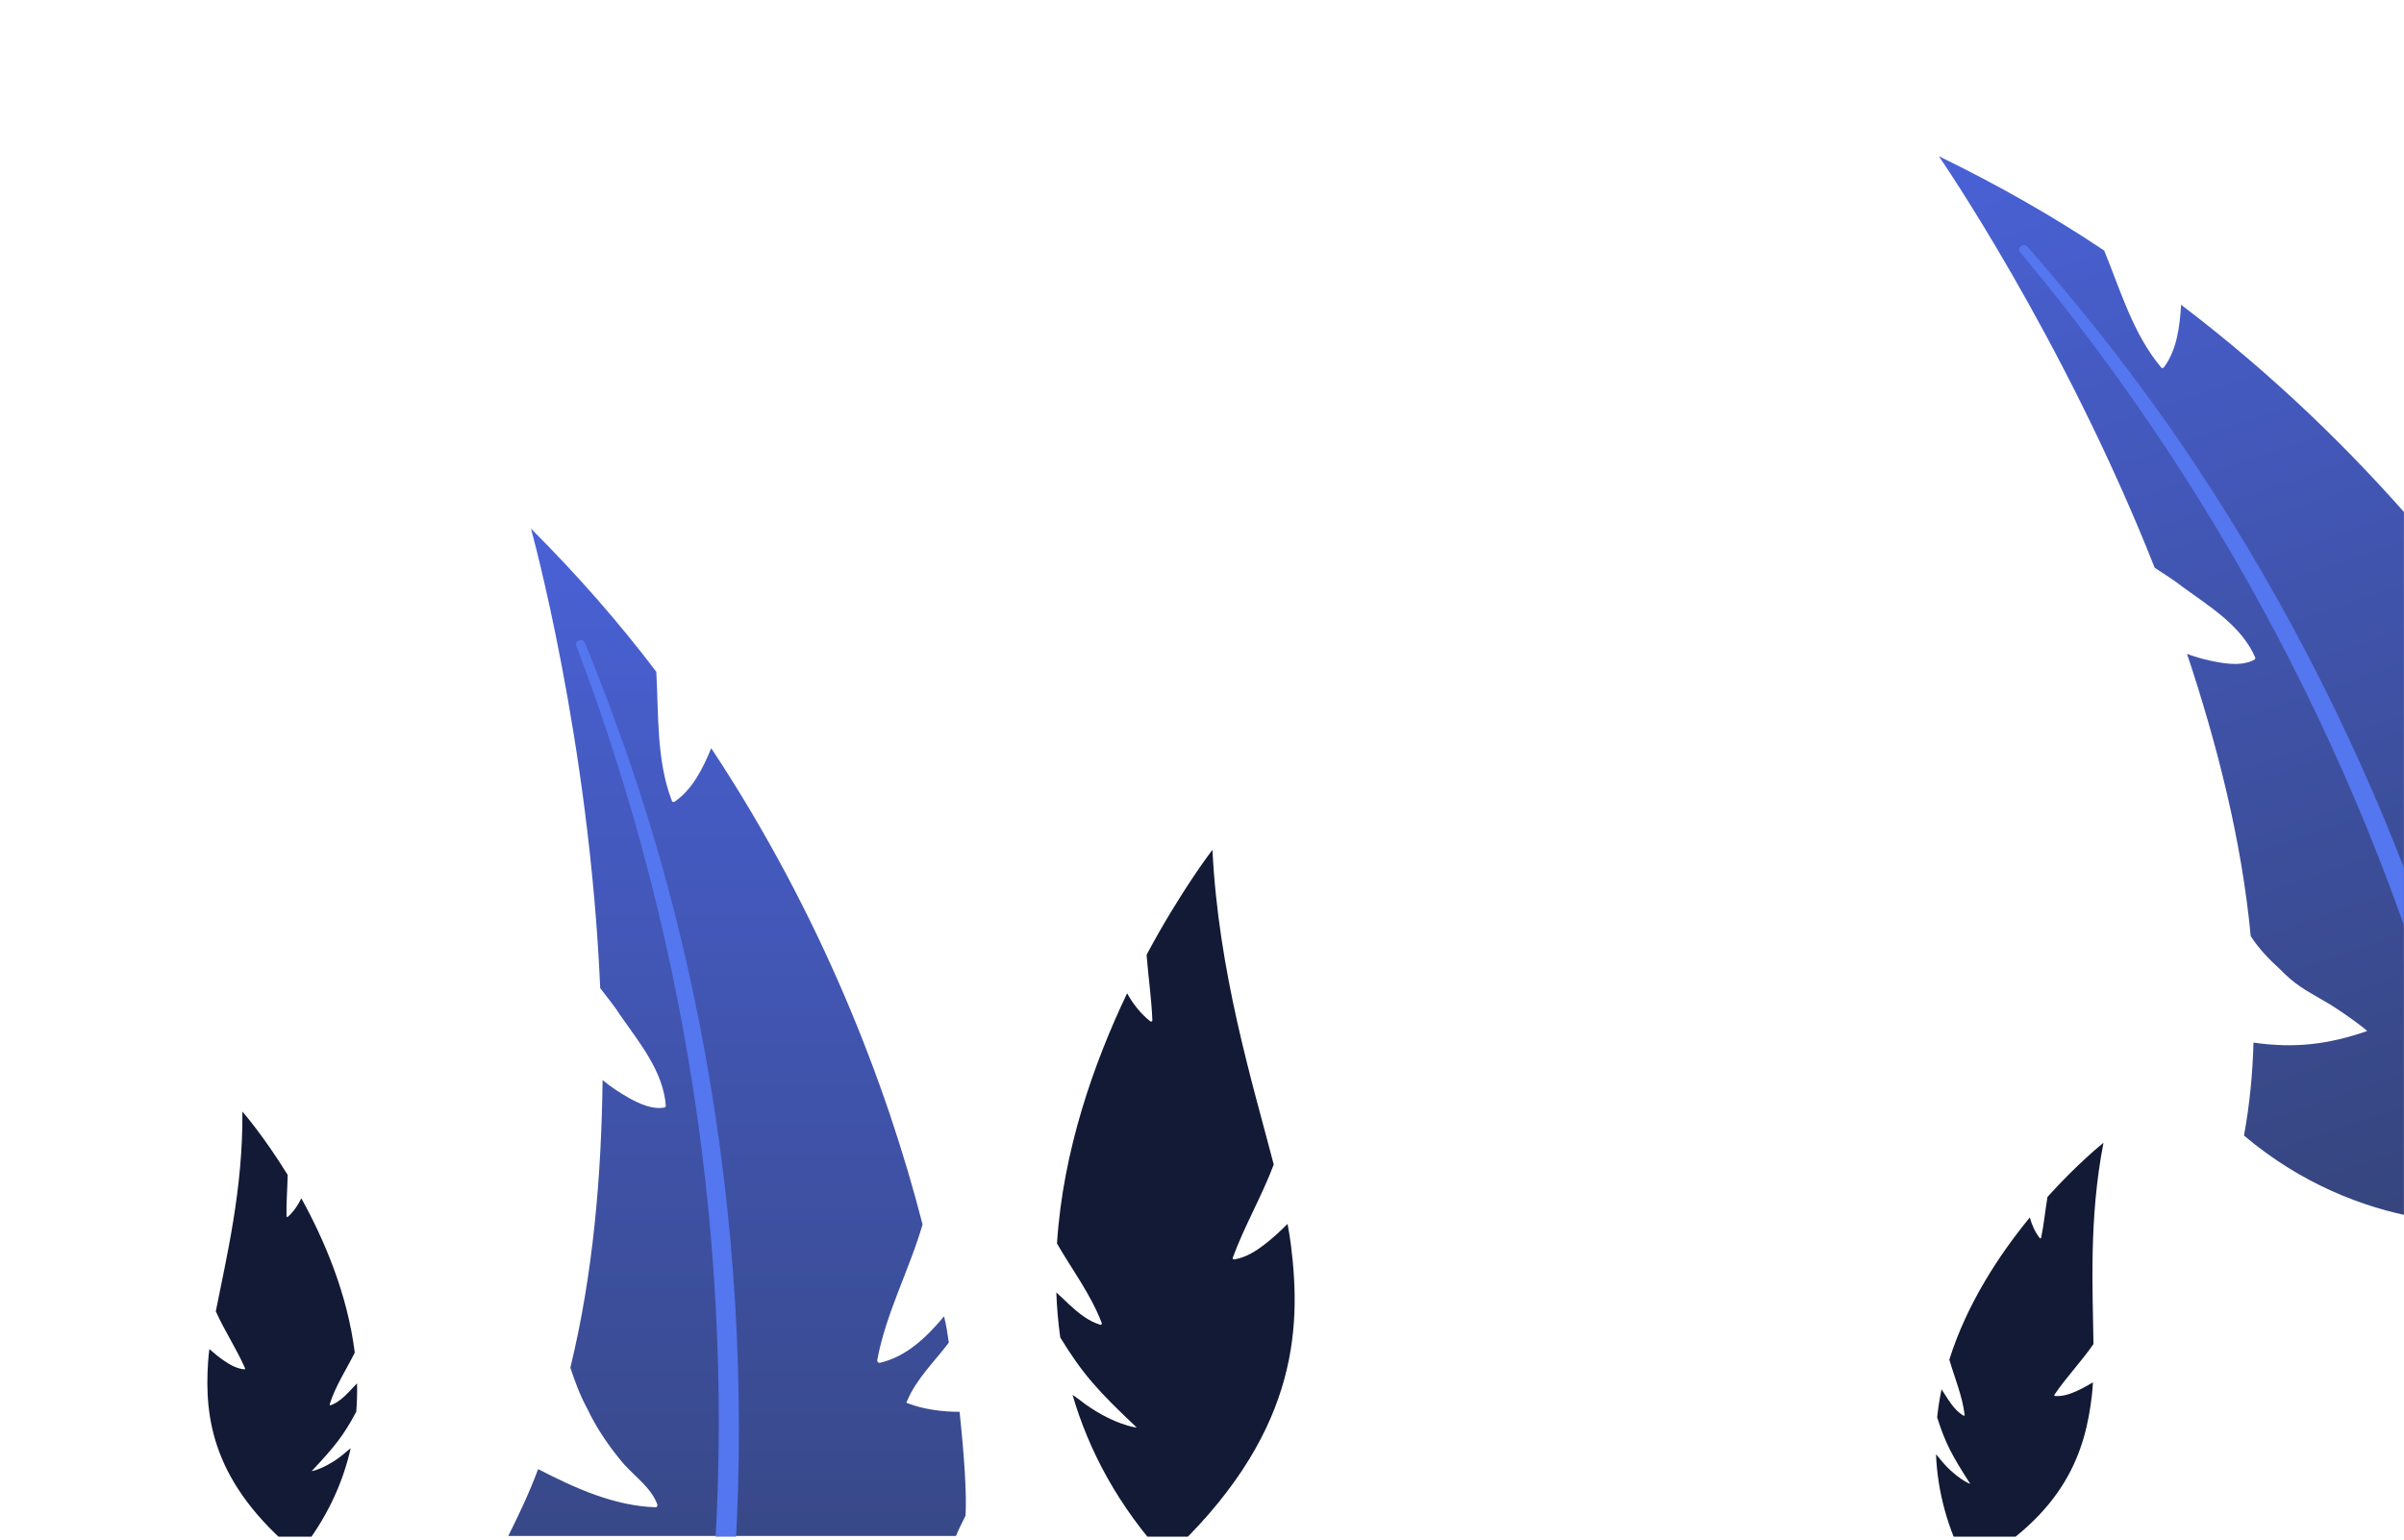
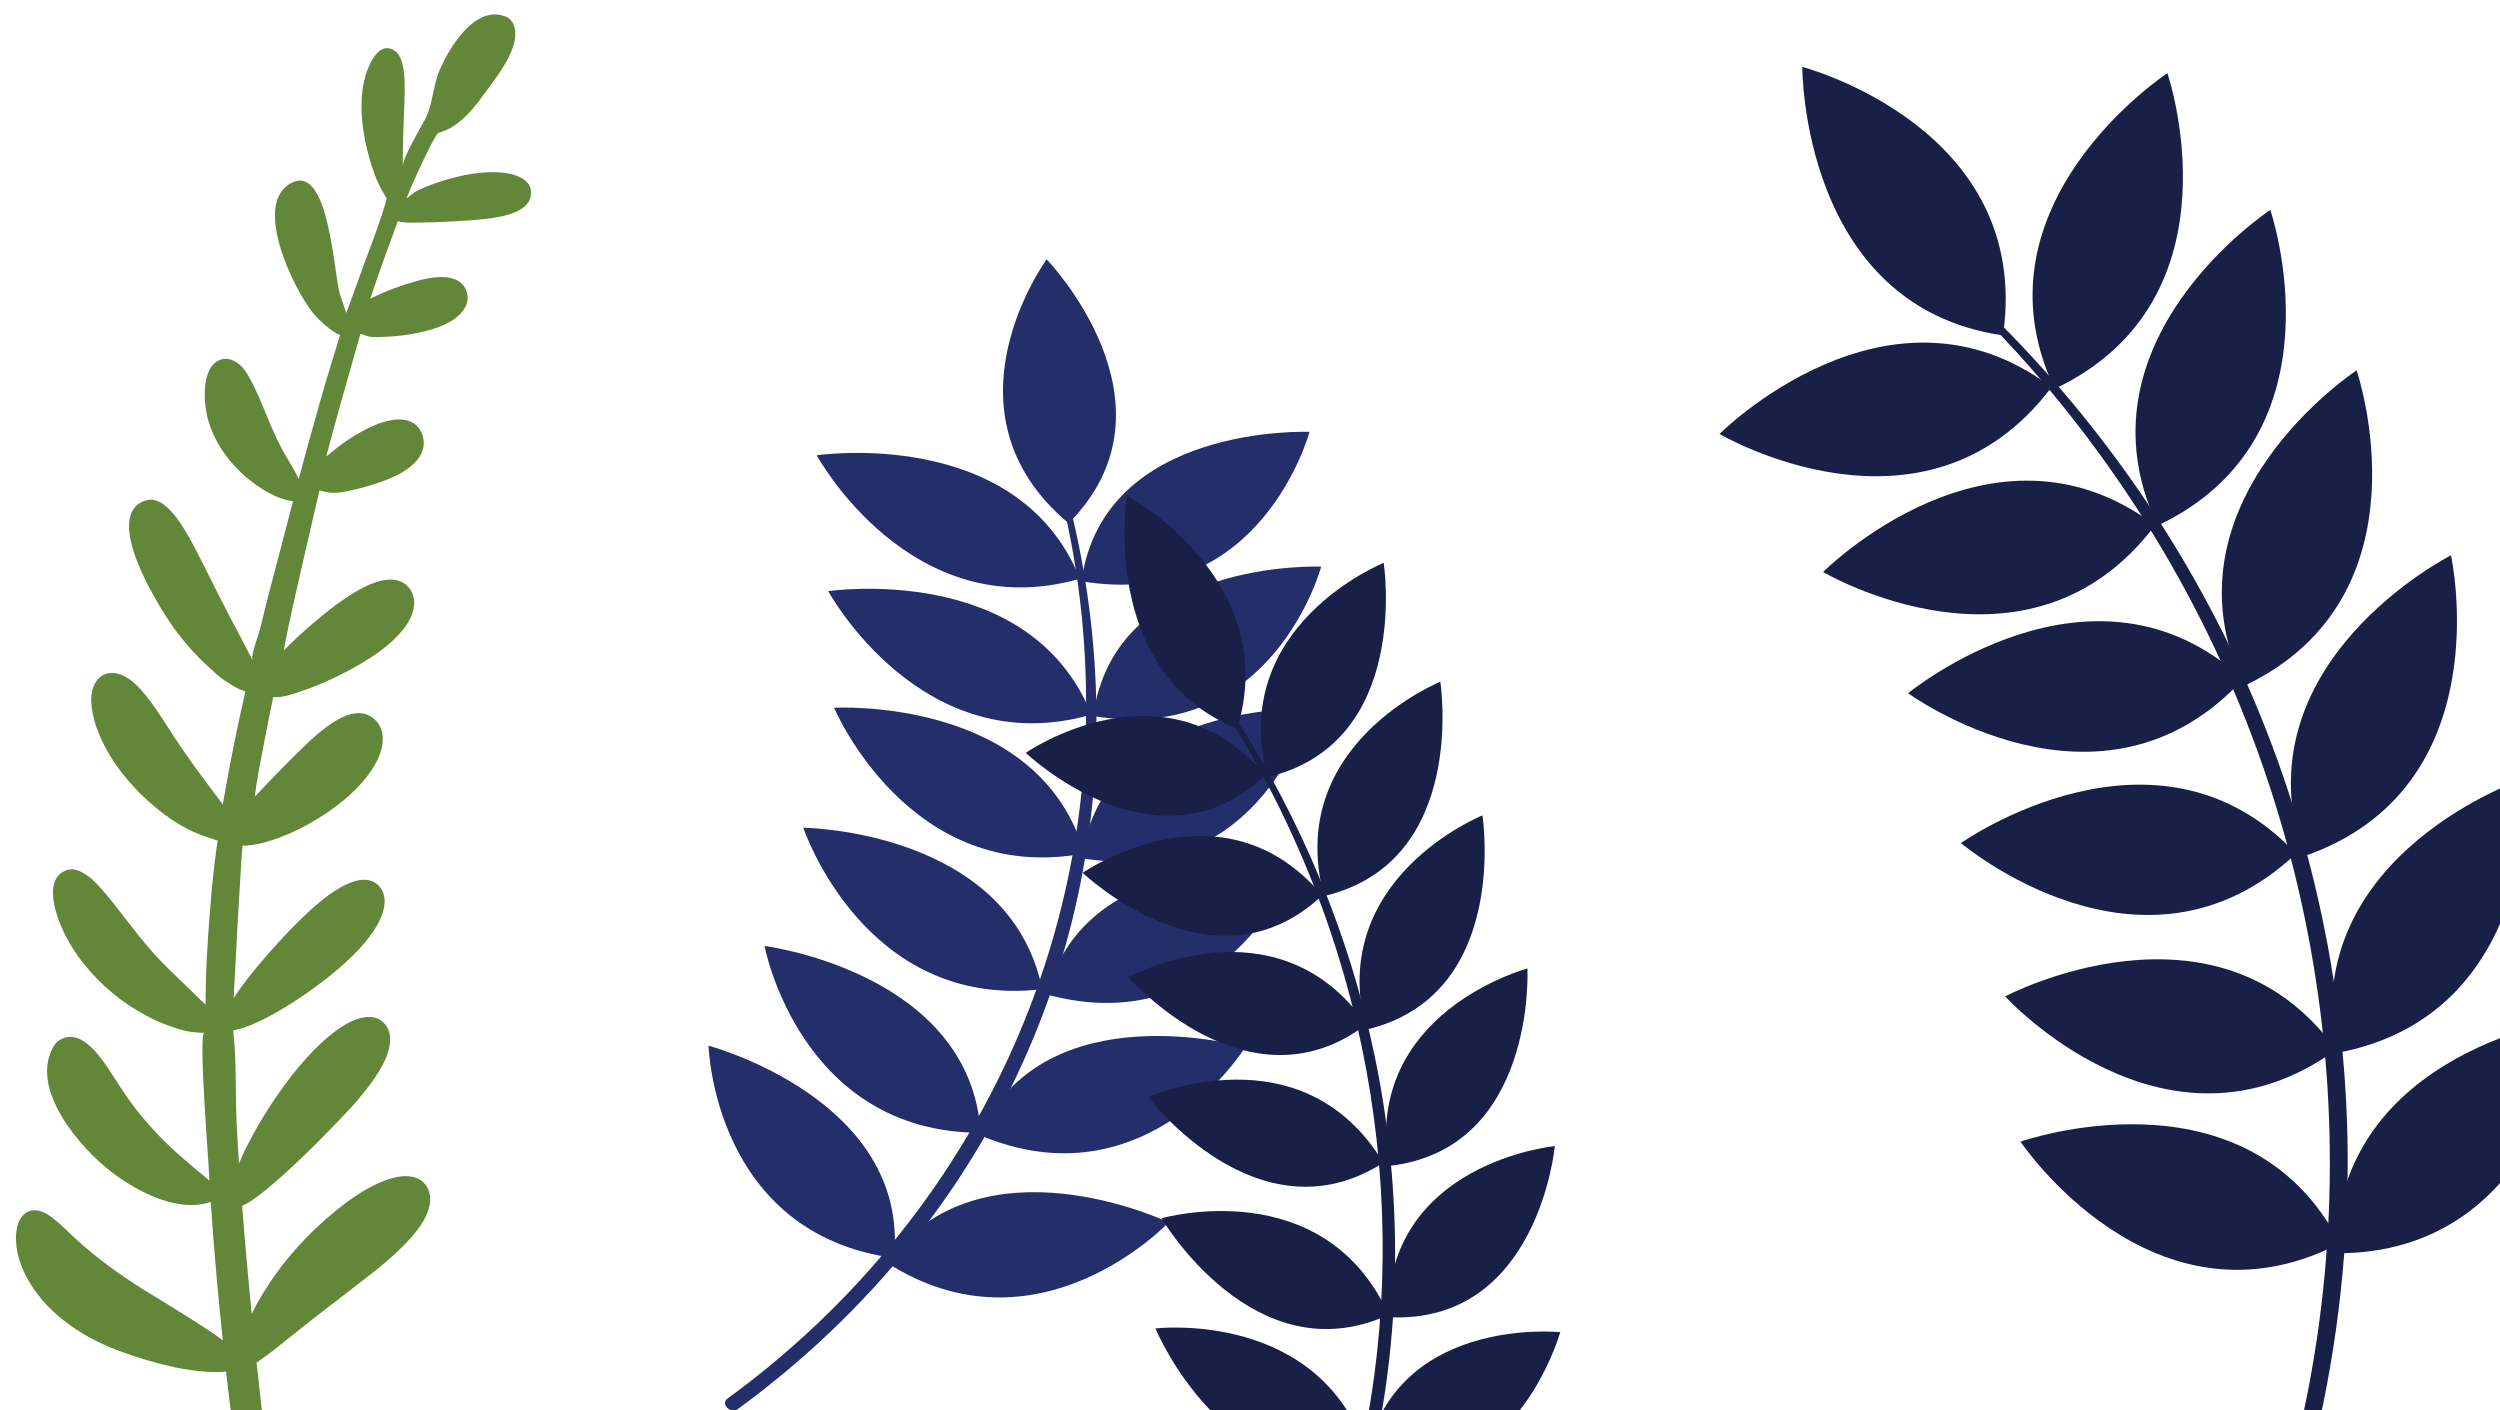
- <svg xmlns="http://www.w3.org/2000/svg" width="100%" height="100%" viewBox="0 0 743 476" version="1.1" xml:space="preserve" style="fill-rule:evenodd;clip-rule:evenodd;stroke-linejoin:round;stroke-miterlimit:2;">
-   <g id="Artboard1" transform="matrix(0.986545,0,0,1,-3.01414,4.63939)">
-     <rect x="3.055" y="-4.639" width="753.113" height="475.081" style="fill:none;" />
-     <clipPath id="_clip1">
-       <rect x="3.055" y="-4.639" width="753.113" height="475.081" />
-     </clipPath>
-     <g clip-path="url(#_clip1)">
-       <g transform="matrix(1.01364,0,0,1,0.0108885,-29.6395)">
-         <clipPath id="_clip2">
-           <rect x="0.003" y="30" width="749.237" height="470.254" />
-         </clipPath>
-         <g clip-path="url(#_clip2)">
-           <g transform="matrix(1,0,0,1,363.319,287.738)">
-             <path d="M0,218.983C-14.68,202.942 -23.782,185.827 -28.826,168.503C-28.111,169.019 -27.367,169.495 -26.676,170.036C-17.148,177.535 -8.757,178.816 -9.023,178.567C-21.022,167.228 -25.635,162.161 -32.624,150.761C-33.275,146.108 -33.668,141.462 -33.841,136.839C-32.461,138.053 -31.163,139.372 -29.854,140.58C-27.023,143.186 -24.002,145.699 -20.251,146.825C-19.975,146.909 -19.687,146.601 -19.79,146.331C-23.128,137.516 -28.925,129.859 -33.634,121.717C-31.794,92.883 -22.138,65.686 -11.962,44.344C-10.125,47.681 -7.704,50.731 -4.815,53.005C-4.565,53.209 -4.147,53.069 -4.159,52.709C-4.406,46.139 -5.379,39.618 -5.892,33.065C-5.906,32.854 -5.922,32.65 -5.937,32.44C4.579,12.794 14.112,0.394 14.404,0.008L14.412,0C16.285,37.864 26.638,71.524 33.355,97.287C29.68,107.108 24.281,116.273 20.671,126.162C20.584,126.383 20.829,126.681 21.062,126.641C24.811,126.076 28.097,123.913 31.018,121.613C33.352,119.779 35.522,117.748 37.628,115.648C38.051,117.928 38.414,120.108 38.673,122.182C42.004,148.774 40.533,181.575 0,218.983" style="fill:rgb(19,26,53);fill-rule:nonzero;" />
-           </g>
-           <g transform="matrix(1,0,0,1,95.2216,368.65)">
-             <path d="M0,136.841C8.604,126.223 13.669,115.142 16.18,104.083C15.751,104.433 15.302,104.76 14.888,105.125C9.194,110.19 3.978,111.311 4.136,111.144C11.235,103.577 13.938,100.224 17.893,92.808C18.126,89.864 18.197,86.935 18.131,84.028C17.311,84.842 16.546,85.718 15.77,86.526C14.093,88.267 12.292,89.958 9.981,90.806C9.812,90.869 9.619,90.687 9.674,90.514C11.436,84.858 14.783,79.835 17.43,74.549C15.187,56.528 8.103,39.83 0.913,26.825C-0.113,28.987 -1.518,30.993 -3.243,32.529C-3.393,32.666 -3.66,32.594 -3.666,32.368C-3.76,28.237 -3.395,24.108 -3.32,19.978C-3.319,19.845 -3.317,19.717 -3.316,19.584C-10.655,7.655 -17.104,0.236 -17.302,0.005L-17.307,0C-17.053,23.825 -22.277,45.334 -25.52,61.751C-22.843,67.773 -19.11,73.32 -16.472,79.387C-16.409,79.523 -16.552,79.719 -16.699,79.703C-19.072,79.489 -21.215,78.256 -23.135,76.924C-24.668,75.862 -26.106,74.669 -27.507,73.431C-27.686,74.877 -27.832,76.259 -27.916,77.57C-29.002,94.379 -26.842,114.902 0,136.841" style="fill:rgb(19,26,53);fill-rule:nonzero;" />
-           </g>
-           <g transform="matrix(1,0,0,1,611.344,378.306)">
-             <path d="M0,131.449C-6.541,119.45 -9.517,107.635 -9.985,96.304C-9.627,96.726 -9.244,97.13 -8.903,97.563C-4.22,103.575 0.707,105.621 0.582,105.428C-5.031,96.702 -7.082,92.915 -9.63,84.906C-9.326,81.969 -8.866,79.074 -8.274,76.227C-7.615,77.177 -7.022,78.177 -6.405,79.111C-5.071,81.128 -3.605,83.116 -1.486,84.368C-1.33,84.462 -1.109,84.317 -1.131,84.136C-1.84,78.255 -4.224,72.709 -5.87,67.032C-0.404,49.715 9.585,34.574 19.01,23.085C19.628,25.397 20.646,27.623 22.065,29.446C22.187,29.608 22.464,29.586 22.511,29.364C23.35,25.318 23.738,21.192 24.413,17.116C24.436,16.985 24.457,16.859 24.479,16.728C33.856,6.325 41.541,0.195 41.777,0.003L41.783,0C37.222,23.386 38.469,45.484 38.686,62.217C34.964,67.655 30.289,72.434 26.596,77.925C26.51,78.047 26.614,78.265 26.763,78.276C29.135,78.496 31.466,77.671 33.595,76.708C35.296,75.94 36.926,75.028 38.527,74.063C38.441,75.518 38.335,76.904 38.18,78.209C36.206,94.936 30.368,114.729 0,131.449" style="fill:rgb(19,26,53);fill-rule:nonzero;" />
-           </g>
-           <g transform="matrix(0,-369,-369,0,232.418,557.427)">
-             <path d="M0.615,0.119C0.607,0.113 0.6,0.107 0.592,0.102C0.569,0.086 0.545,0.066 0.516,0.064L0.515,0.065C0.513,0.075 0.518,0.086 0.523,0.095C0.527,0.102 0.532,0.11 0.538,0.117C0.457,0.118 0.375,0.125 0.297,0.144C0.285,0.14 0.274,0.136 0.263,0.13C0.246,0.122 0.23,0.111 0.216,0.099C0.205,0.089 0.196,0.076 0.182,0.071C0.181,0.071 0.18,0.072 0.18,0.072C0.181,0.107 0.196,0.14 0.212,0.171C0.193,0.178 0.174,0.187 0.156,0.196L0.156,-0.179C0.161,-0.181 0.167,-0.184 0.173,-0.187C0.192,-0.188 0.222,-0.186 0.26,-0.182C0.26,-0.168 0.262,-0.152 0.267,-0.139C0.267,-0.138 0.268,-0.137 0.269,-0.138C0.288,-0.146 0.302,-0.161 0.318,-0.173C0.325,-0.172 0.332,-0.171 0.34,-0.169C0.322,-0.154 0.306,-0.137 0.301,-0.115C0.301,-0.114 0.302,-0.113 0.303,-0.113C0.342,-0.12 0.379,-0.14 0.417,-0.151C0.534,-0.121 0.677,-0.066 0.816,0.026C0.799,0.033 0.781,0.042 0.771,0.057C0.771,0.058 0.771,0.059 0.772,0.059C0.806,0.072 0.844,0.07 0.88,0.072C0.921,0.103 0.961,0.138 1,0.177C1,0.177 0.824,0.128 0.615,0.119Z" style="fill:url(#_Linear3);fill-rule:nonzero;" />
-           </g>
-           <g transform="matrix(1,0,0,1,211.03,528.295)">
-             <path d="M0,-222.964C-7.125,-250.727 -16.372,-277.955 -27.199,-304.485C-27.882,-306.158 -30.547,-305.316 -29.893,-303.595C5.941,-209.378 20.499,-106.226 11.556,-5.794C9.035,22.519 4.361,50.432 -1.488,78.231C-2.27,81.942 3.387,83.194 4.256,79.509C27.496,-19.095 25.136,-125.024 0,-222.964" style="fill:rgb(84,118,239);fill-rule:nonzero;" />
-           </g>
-           <g transform="matrix(-120.752,-348.683,-348.683,120.752,751.233,412.201)">
-             <path d="M0.615,0.023C0.607,0.017 0.6,0.011 0.592,0.006C0.569,-0.01 0.545,-0.03 0.516,-0.032L0.515,-0.031C0.513,-0.021 0.518,-0.01 0.523,-0.001C0.527,0.006 0.532,0.014 0.538,0.021C0.457,0.022 0.375,0.029 0.297,0.048C0.285,0.045 0.274,0.04 0.263,0.034C0.246,0.026 0.24,0.02 0.226,0.008C0.215,-0.002 0.19,-0.019 0.19,-0.018C0.19,0.016 0.196,0.044 0.212,0.075C0.188,0.084 0.164,0.095 0.141,0.108C0.087,0.076 0.051,0.033 0.029,-0.006L0.575,-0.196C0.653,-0.165 0.735,-0.124 0.816,-0.07C0.799,-0.063 0.781,-0.054 0.771,-0.039C0.771,-0.038 0.771,-0.037 0.772,-0.037C0.806,-0.024 0.844,-0.026 0.88,-0.024C0.921,0.007 0.961,0.042 1,0.081C1,0.081 0.824,0.032 0.615,0.023Z" style="fill:url(#_Linear4);fill-rule:nonzero;" />
-           </g>
-           <g transform="matrix(1,0,0,1,681.992,388.766)">
-             <path d="M0,-219.372C-15.818,-243.275 -33.467,-265.977 -52.379,-287.504C-53.571,-288.861 -55.814,-287.193 -54.633,-285.781C10.06,-208.478 57.571,-115.769 81.985,-17.941C88.869,9.638 93.588,37.545 97.156,65.727C97.633,69.489 103.387,68.821 103.002,65.054C92.696,-35.725 55.802,-135.049 0,-219.372" style="fill:rgb(84,118,239);fill-rule:nonzero;" />
-           </g>
-         </g>
+ <svg xmlns="http://www.w3.org/2000/svg" width="100%" height="100%" viewBox="0 0 2942 1659" version="1.1" xml:space="preserve" style="fill-rule:evenodd;clip-rule:evenodd;stroke-linejoin:round;stroke-miterlimit:2;">
+   <g>
+     <g>
+       <g>
+         <path d="M1260.93,602.889c35.141,145.81 39.075,294.817 10.208,438.333c-31.006,154.163 -99.572,299.389 -199.471,423.494c-58.234,72.334 -126.592,137.387 -203.319,193.42c-8.589,6.271 -20.843,-6.037 -12.203,-12.341c260.659,-190.113 414.792,-481.915 421.733,-794.663c1.822,-82.232 -6.145,-165.379 -24.367,-247.047c-0.987,-4.426 6.349,-5.642 7.419,-1.196" style="fill:#242e6b;fill-rule:nonzero;" />
+       </g>
+       <g>
+         <path d="M1231.74,305.198c0,-0 164.781,170.735 25.796,310.619c-157.106,-131.63 -25.796,-310.619 -25.796,-310.619" style="fill:#242e6b;fill-rule:nonzero;" />
+       </g>
+       <g>
+         <path d="M1541.02,508.217c0,0 -56.603,211.42 -268.331,175.796c25.497,-185.919 268.331,-175.796 268.331,-175.796" style="fill:#242e6b;fill-rule:nonzero;" />
+       </g>
+       <g>
+         <path d="M1554.78,666.806c0,0 -56.604,211.42 -268.325,175.797c25.496,-185.919 268.325,-175.797 268.325,-175.797" style="fill:#242e6b;fill-rule:nonzero;" />
+       </g>
+       <g>
+         <path d="M1541.42,834.118c-0,0 -56.606,211.424 -268.331,175.795c25.495,-185.914 268.331,-175.795 268.331,-175.795" style="fill:#242e6b;fill-rule:nonzero;" />
+       </g>
+       <g>
+         <path d="M1521.62,1024.24c-0,-0 -82.642,202.849 -290.081,145.976c48.379,-180.87 290.081,-145.976 290.081,-145.976" style="fill:#242e6b;fill-rule:nonzero;" />
+       </g>
+       <g>
+         <path d="M1465.47,1232.26c-0,0 -115.848,187.365 -313.469,103.166c78.055,-170.536 313.469,-103.166 313.469,-103.166" style="fill:#242e6b;fill-rule:nonzero;" />
+       </g>
+       <g>
+         <path d="M1375.31,1438.5c-0,0 -153.328,162.3 -332.557,46.919c112.325,-152.375 332.557,-46.919 332.557,-46.919" style="fill:#242e6b;fill-rule:nonzero;" />
+       </g>
+       <g>
+         <path d="M961.123,535.8c0,0 110.032,202.619 309.766,145.251c-72.819,-180.725 -309.766,-145.251 -309.766,-145.251" style="fill:#242e6b;fill-rule:nonzero;" />
+       </g>
+       <g>
+         <path d="M974.668,695.684c0,-0 110.039,202.615 309.766,145.25c-72.813,-180.723 -309.766,-145.25 -309.766,-145.25" style="fill:#242e6b;fill-rule:nonzero;" />
+       </g>
+       <g>
+         <path d="M981.556,832.899c-0,0 88.465,210.272 294.559,171.354c-53.55,-185.295 -294.559,-171.354 -294.559,-171.354" style="fill:#242e6b;fill-rule:nonzero;" />
+       </g>
+       <g>
+         <path d="M945.307,974.069c-0,-0 71.604,214.738 281.206,190c-38.645,-187.571 -281.206,-190 -281.206,-190" style="fill:#242e6b;fill-rule:nonzero;" />
+       </g>
+       <g>
+         <path d="M899.702,1113.21c0,-0 41.473,219.689 254.442,219.853c-12.333,-189.104 -254.442,-219.853 -254.442,-219.853" style="fill:#242e6b;fill-rule:nonzero;" />
+       </g>
+       <g>
+         <path d="M833.831,1230.61c0,0 5.787,220.918 218.3,249.848c18.331,-187 -218.3,-249.848 -218.3,-249.848" style="fill:#242e6b;fill-rule:nonzero;" />
+       </g>
+     </g>
+     <path d="M611.437,208.275c-9.739,-4.728 -25.439,-6.956 -46.894,-4.883c-21.455,2.074 -50.124,10.073 -71.976,20.214c-6.852,3.332 -9.12,6.507 -14.309,10.014c11.249,-28.265 34.362,-76.479 37.566,-77.208c7.34,-1.928 17.962,-6.782 27.202,-15.126c9.605,-8.021 18.234,-18.848 25.606,-29.168c12.759,-17.862 48.453,-59.481 34.678,-85.269c-1.666,-3.093 -4.265,-5.715 -7.714,-7.146c-36.561,-15.175 -67.417,37.201 -78.546,63.63c-7.527,17.631 -7.668,39.529 -16.575,56.588c-5.1,10.062 -26.442,44.945 -26.513,55.894c-0.104,-24.058 0.963,-52.261 1.876,-73.153c0.912,-20.891 0.533,-35.801 -1.993,-46.455c-2.525,-10.654 -7.155,-16.692 -13.971,-18.835c-6.492,-2.18 -13.75,0.468 -19.906,9.92c-24.057,37.016 -14.185,94.975 -0.071,135.312c4.393,12.63 10.204,23.275 14.957,30.394c1.137,1.329 -10.714,35.863 -17.268,53.384c-9.912,25.562 -29.53,81.402 -30.138,81.835c-2.075,-6.693 -4.84,-13.673 -7.404,-21.77c-7.242,-23.247 -12.521,-153.574 -56.671,-131.416c-47.879,24.04 3.248,126.911 24.974,153.253c9.137,10.997 18.879,18.643 26.306,23.269c2.111,1.219 3.856,2.115 5.56,2.651c-8.168,26.457 -16.578,53.671 -24.541,81.928c-8.246,28.654 -16.087,57.992 -24.21,87.726c-3.537,-7.986 -8.819,-16.868 -14.507,-26.434c-18.566,-30.348 -27.483,-65.44 -45.076,-95.899c-4.916,-8.559 -11.25,-15.133 -19.812,-18.172c-4.098,-1.358 -8.398,-1.598 -12.817,-0.002c-23.355,8.489 -19.945,52.959 -13.72,73.04c10.376,33.467 34.131,60.308 61.446,77.992c11.365,7.462 22.077,12.08 30.516,14.038c2.718,0.786 5.071,1.248 7.383,1.35c-8.93,34.202 -18.144,68.801 -27.277,104.121c-3.879,15.028 -7.758,30.057 -11.272,45.409c-1.333,5.622 -11.69,33.057 -9.211,37.517c-0.407,-0.683 -0.854,-1.727 -1.26,-2.41c-0.813,-1.366 -1.342,-3.13 -2.154,-4.496c-3.25,-5.466 -5.893,-11.366 -8.818,-16.868c-8.331,-15.465 -17.149,-32.334 -25.602,-48.879c-8.453,-16.545 -16.216,-32.803 -23.368,-46.578c-13.981,-27.588 -24.991,-46.395 -35.75,-57.207c-10.476,-11.21 -20.701,-14.424 -29.54,-11.232c-52.752,18.759 20.654,132.592 37.265,154.41c12.752,16.786 27.005,32.307 41.213,44.551c6.293,6.214 13.884,12.281 21.27,16.547c6.048,4.054 12.338,7.351 18.424,8.848c-8.32,36.686 -15.95,73.658 -22.606,110.519c-1.453,7.459 -2.541,15.242 -3.994,22.701c-4.264,-5.716 -8.894,-11.754 -13.565,-18.153c-9.666,-12.76 -20.145,-26.886 -29.609,-40.764c-9.789,-13.84 -18.564,-27.431 -26.16,-39.332c-15.153,-23.442 -27.093,-38.862 -38.621,-47.763c-9.336,-6.963 -20.697,-11.507 -31.361,-7.013c-4.703,1.993 -8.553,5.713 -11.265,10.762c-2.713,5.05 -4.531,12.186 -4.239,20.54c0.301,17.107 7.382,41.831 26.109,70.703c9.506,14.237 22.46,29.906 37.157,43.553c14.696,13.647 30.892,26.03 46.639,34.453c11.931,6.667 24.591,11.064 37.534,15.063c0.324,-0.036 0.689,0.287 1.338,0.213c-2.619,17.439 -4.59,34.803 -6.519,52.528c-3.167,38.653 -6.617,77.703 -7.43,116.819c-0.074,8.031 -0.188,15.703 -0.261,23.735c-0.366,-0.323 -0.731,-0.647 -1.096,-0.97c-2.558,-2.262 -5.115,-4.524 -7.714,-7.147c-17.824,-18.033 -36.782,-34.478 -53.756,-53.702c-11.694,-13.259 -22.091,-26.665 -30.945,-38.059c-17.748,-23.148 -30.419,-39.213 -41.704,-48.872c-9.012,-6.999 -19.28,-13.491 -30.227,-8.6c-29.07,13.15 -6.385,65.277 4.991,84.408c4.062,6.832 8.532,14.347 14.258,21.355c11.209,14.773 26.11,30.221 43.037,43.25c16.927,13.029 35.555,23.677 53.125,30.798c11.686,4.507 23.697,8.978 35.988,10.134c3.326,0.351 6.653,0.703 9.614,0.731c0.973,-0.111 1.987,0.139 2.961,0.028c-7.463,0.848 5.67,156.906 5.97,174.012c-1.055,-0.609 -1.827,-1.615 -2.557,-2.262c-2.193,-1.939 -4.75,-4.201 -7.267,-6.103c-1.42,-0.933 -2.517,-1.903 -3.978,-3.195c-7.307,-6.464 -14.533,-12.207 -21.84,-18.671c-24.115,-21.33 -47.788,-47.451 -66.067,-75.279c-14.46,-20.239 -40.105,-72.395 -69.219,-62.522c-4.744,1.634 -9.041,4.31 -12.078,9.396c-30.371,50.862 32.568,121.756 68.167,148.71c31.296,23.796 78.412,47.983 116.364,34.917c3.992,58.263 8.872,112.778 14.234,162.862c-10.432,-7.932 -23.541,-16.289 -38.071,-25.579c-17.696,-11.118 -37.502,-23.456 -56.902,-35.11c-27.274,-17.324 -53.738,-36.198 -77.976,-58.608c-7.713,-7.147 -13.965,-13.001 -18.756,-17.563c-2.882,-2.225 -5.115,-4.524 -7.997,-6.75c-2.841,-1.865 -5.034,-3.804 -7.834,-5.309c-5.276,-3.048 -10.713,-4.618 -15.904,-4.028c-5.516,0.626 -10.178,2.98 -14.107,8.897c-1.984,2.778 -3.846,6.637 -4.612,11.465c-0.807,4.468 -1.775,10.413 -1.079,16.534c0.499,13.072 4.936,28.979 14.362,45.414c9.427,16.434 23.477,33.073 41.865,47.394c9.053,7.36 19.321,13.852 30.198,19.91c10.835,5.698 22.32,11.322 33.965,15.469c22.317,8.405 45.768,15.223 66.986,19.741c24.22,4.906 45.435,6.507 59.711,4.885c4.01,35.285 8.098,68.373 12.266,99.263c12.666,94.112 25.233,170 36.202,228.929c10.968,58.929 20.379,101.259 27.464,128.9c7.409,27.605 12.127,40.198 15.006,39.506c2.879,-0.692 35.254,6.57 33.036,-21.624c-2.218,-28.195 -35.853,-121.747 -43.578,-181.045c-7.399,-59.334 -21.195,-105.542 -32.522,-199.442c-4.048,-32.727 -8.057,-68.012 -11.947,-105.134c2.149,-1.338 4.297,-2.677 6.405,-4.375c10.985,-7.448 24.156,-18.791 39.558,-30.753c15.036,-12.285 31.978,-25.151 48.596,-37.981c16.617,-12.829 32.951,-25.261 46.813,-36.318c27.681,-22.475 45.915,-41.323 55.228,-57.699c9.313,-16.375 9.746,-29.918 3.693,-39.807c-6.053,-9.888 -17.78,-14.756 -35.137,-11.324c-17.357,3.431 -41.075,14.514 -70.864,38.687c-34.612,28.003 -65.851,62.552 -89.256,102.411c-4.172,6.674 -7.653,13.634 -10.851,20.197c-3.893,-40.039 -7.747,-82.635 -11.198,-127.466c11.312,-4.568 28.456,-18.551 47.26,-35.276c27.436,-24.634 58.678,-56.266 81.206,-80.708c22.163,-24.765 35.691,-44.537 41.76,-60.544c6.068,-16.007 4.961,-28.646 -1.902,-36.984c-6.863,-8.337 -17.737,-11.478 -33.55,-6.034c-15.49,5.407 -35.553,19.722 -59.216,45.752c-23.662,26.029 -50.719,65.574 -68.693,101.168c-4.049,7.754 -7.448,15.435 -10.564,22.718c-1.111,-15.556 -1.979,-31.869 -2.805,-47.821c-1.657,-34.823 0.092,-71.492 -3.836,-106.057c-0.123,-1.08 0.12,-1.837 -0.003,-2.917c11.356,-1.29 28.588,-8.719 47.763,-19.286c29.067,-16.067 62.466,-40.286 85.079,-61.09c45.226,-41.609 52.253,-72.313 39.623,-88.019c-12.995,-16.029 -40.086,-11.491 -84.096,29.25c-22.005,20.371 -49.476,50.48 -70.744,77.332c-6.604,8.409 -12.558,16.744 -17.296,24.212c0.117,-4.755 8.521,-162.165 10.492,-179.53c10.87,0.223 25.956,-2.95 42.661,-9.224c14.516,-5.297 30.409,-12.938 44.84,-21.872c14.756,-8.97 28.374,-19.271 39.113,-28.879c21.438,-19.577 32.777,-38.371 36.697,-53.04c3.879,-15.029 0.948,-26.366 -6.523,-34.27c-7.471,-7.903 -17.979,-10.721 -30.712,-7.086c-12.733,3.635 -28.015,13.76 -47.061,31.241c-19.006,17.842 -43.44,42.865 -63.943,64.889c-2.917,3.249 13.308,-79.558 20.938,-116.53c10.262,0.657 20.116,-2.286 38.119,-8.708c27.816,-9.726 59.802,-26.125 82.056,-41.418c22.253,-15.293 35.34,-30.274 41.452,-43.004c6.071,-13.089 5.493,-23.965 0.211,-32.847c-5.606,-8.845 -14.655,-13.287 -27.675,-12.172c-13.019,1.115 -29.926,8.506 -51.571,23.366c-21.321,14.822 -48.596,37.98 -69.505,59.32c-3.525,3.683 40.544,-184.039 41.433,-187.787c7.424,1.71 13.267,3.963 25.556,2.202c19.993,-3.366 43.228,-10.018 59.811,-17.373c32.84,-14.672 41.542,-33.532 35.685,-50.372c-5.857,-16.839 -24.564,-25.29 -58.662,-10.11c-16.907,7.392 -38.309,21.494 -54.114,35.69c-1.5,1.265 31.565,-115.549 39.812,-144.204c5.679,0.814 6.939,3.224 13.875,3.53c21.782,0.807 48.347,-2.577 67.122,-7.992c19.099,-5.453 31.422,-12.689 38.066,-20.737c6.969,-8.086 8.665,-16.302 6.142,-24.039c-2.198,-7.774 -8.125,-13.665 -17.619,-16.233c-9.494,-2.568 -23.203,-1.74 -41.37,3.242c-17.842,4.945 -35.52,11.331 -54.494,20.781c6.51,-20.799 28.072,-79.777 32.36,-91.205c7.831,2.392 16.307,1.794 31.396,1.538c22.633,-0.384 49.726,-2.004 69.559,-3.893c19.792,-2.249 33.863,-5.671 42.782,-11.061c8.959,-5.03 13.089,-12.064 12.92,-19.338c0.763,-7.746 -3.624,-14.541 -13.364,-19.27Z" style="fill:#638739;fill-rule:nonzero;" />
+     <g>
+       <g>
+         <path d="M1453.83,844.557c77.99,120.984 133.922,255.568 163.522,396.366c31.799,151.244 32.498,307.18 2.394,454.569c-17.545,85.912 -45.213,168.638 -82.307,246.004c-4.15,8.661 -17.634,1.623 -13.453,-7.084c126.1,-262.603 136.856,-581.527 30.75,-869.201c-27.9,-75.641 -63.399,-148.756 -105.997,-217.025c-2.312,-3.698 2.713,-7.316 5.091,-3.629" style="fill:#182047;fill-rule:nonzero;" />
+       </g>
+       <g>
+         <path d="M1326.23,582.985c0,-0 183.217,99.37 129.677,274.526c-163.598,-66.326 -129.677,-274.526 -129.677,-274.526" style="fill:#182047;fill-rule:nonzero;" />
+       </g>
+       <g>
+         <path d="M1628.33,662.369c-0,-0 33.14,212.233 -136.899,252.173c-47.185,-178.324 136.899,-252.173 136.899,-252.173" style="fill:#182047;fill-rule:nonzero;" />
+       </g>
+       <g>
+         <path d="M1694.97,802.328c0,0 33.141,212.233 -136.898,252.173c-47.186,-178.324 136.898,-252.173 136.898,-252.173" style="fill:#182047;fill-rule:nonzero;" />
+       </g>
+       <g>
+         <path d="M1744.56,959.524c0,-0 33.14,212.233 -136.898,252.172c-47.186,-178.324 136.898,-252.172 136.898,-252.172" style="fill:#182047;fill-rule:nonzero;" />
+       </g>
+       <g>
+         <path d="M1797.48,1139.74c0,-0 10.744,213.318 -163.676,232.405c-28.383,-181.538 163.676,-232.405 163.676,-232.405" style="fill:#182047;fill-rule:nonzero;" />
+       </g>
+       <g>
+         <path d="M1829.75,1348.71c-0,0 -19.454,210.555 -196.283,201.358c-2.653,-182.271 196.283,-201.358 196.283,-201.358" style="fill:#182047;fill-rule:nonzero;" />
+       </g>
+       <g>
+         <path d="M1836.1,1567.69c0,-0 -56.221,200.511 -230.479,156.584c29.278,-177.441 230.479,-156.584 230.479,-156.584" style="fill:#182047;fill-rule:nonzero;" />
+       </g>
+       <g>
+         <path d="M1207.13,885.931c-0,0 153.862,147.186 281.904,26.519c-118.411,-139.947 -281.904,-26.519 -281.904,-26.519" style="fill:#182047;fill-rule:nonzero;" />
+       </g>
+       <g>
+         <path d="M1274.08,1027.15c-0,-0 153.861,147.185 281.9,26.52c-118.412,-139.947 -281.9,-26.52 -281.9,-26.52" style="fill:#182047;fill-rule:nonzero;" />
+       </g>
+       <g>
+         <path d="M1328.01,1149.96c0,-0 140.563,161.55 279.89,55.531c-105.713,-150.706 -279.89,-55.531 -279.89,-55.531" style="fill:#182047;fill-rule:nonzero;" />
+       </g>
+       <g>
+         <path d="M1351.29,1291.14c0,0 129.608,171.398 276.597,77.122c-95.45,-157.891 -276.597,-77.122 -276.597,-77.122" style="fill:#182047;fill-rule:nonzero;" />
+       </g>
+       <g>
+         <path d="M1366.89,1433.67c0,-0 108.978,186.222 267.322,113.505c-76.436,-168.29 -267.322,-113.505 -267.322,-113.505" style="fill:#182047;fill-rule:nonzero;" />
+       </g>
+       <g>
+         <path d="M1359.7,1563.31c0,0 82.896,199.543 251.141,153.234c-52.907,-176.868 -251.141,-153.234 -251.141,-153.234" style="fill:#182047;fill-rule:nonzero;" />
+       </g>
+     </g>
+     <g>
+       <g>
+         <path d="M2351.51,378.526c132.541,132.644 237.895,289.985 308.624,463.758c75.989,186.675 110.514,389.325 101.14,590.63c-5.468,117.336 -25.43,233.749 -59.43,346.182c-3.804,12.582 -23.735,7.708 -19.9,-4.947c115.659,-381.673 61.679,-800.009 -145.143,-1140.59c-54.382,-89.553 -118.597,-173.402 -191.464,-248.702c-3.945,-4.078 2.135,-10.38 6.173,-6.333" style="fill:#182047;fill-rule:nonzero;" />
+       </g>
+       <g>
+         <path d="M2120.96,78.73c0,0 271.574,71.116 236.174,315.993c-237.671,-34.356 -236.174,-315.993 -236.174,-315.993" style="fill:#182047;fill-rule:nonzero;" />
+       </g>
+       <g>
+         <path d="M2550.57,86.104c-0,0 90.946,265.597 -132.644,371.531c-102.825,-217.018 132.644,-371.531 132.644,-371.531" style="fill:#182047;fill-rule:nonzero;" />
+       </g>
+       <g>
+         <path d="M2671.7,247.033c0,-0 90.946,265.597 -132.644,371.531c-102.825,-217.018 132.644,-371.531 132.644,-371.531" style="fill:#182047;fill-rule:nonzero;" />
+       </g>
+       <g>
+         <path d="M2773.26,435.81c0,0 90.94,265.595 -132.643,371.532c-102.832,-217.02 132.643,-371.532 132.643,-371.532" style="fill:#182047;fill-rule:nonzero;" />
+       </g>
+       <g>
+         <path d="M2884.32,653.462c0,0 60.595,274.111 -173.469,354.32c-77.839,-227.182 173.469,-354.32 173.469,-354.32" style="fill:#182047;fill-rule:nonzero;" />
+       </g>
+       <g>
+         <path d="M2973.38,915.084c-0,-0 18.77,280.107 -224.677,324.271c-42.868,-236.288 224.677,-324.271 224.677,-324.271" style="fill:#182047;fill-rule:nonzero;" />
+       </g>
+       <g>
+         <path d="M3029.2,1197.96c-0,-0 -33.593,278.712 -281.012,276.881c1.78,-240.132 281.012,-276.881 281.012,-276.881" style="fill:#182047;fill-rule:nonzero;" />
+       </g>
+       <g>
+         <path d="M2023.55,510.669c-0,0 241.791,142.65 390.652,-54.985c-191.815,-144.477 -390.652,54.985 -390.652,54.985" style="fill:#182047;fill-rule:nonzero;" />
+       </g>
+       <g>
+         <path d="M2145.36,673.136c0,-0 241.793,142.644 390.654,-54.992c-191.815,-144.477 -390.654,54.992 -390.654,54.992" style="fill:#182047;fill-rule:nonzero;" />
+       </g>
+       <g>
+         <path d="M2245.46,815.801c-0,-0 226.709,165.557 394.148,-16.606c-176.801,-162.509 -394.148,16.606 -394.148,16.606" style="fill:#182047;fill-rule:nonzero;" />
+       </g>
+       <g>
+         <path d="M2307.64,992.084c-0,-0 213.889,181.831 394.305,12.521c-164.339,-175.112 -394.305,-12.521 -394.305,-12.521" style="fill:#182047;fill-rule:nonzero;" />
+       </g>
+       <g>
+         <path d="M2359.63,1172.56c-0,-0 188.895,207.672 389.471,62.806c-140.609,-194.678 -389.471,-62.806 -389.471,-62.806" style="fill:#182047;fill-rule:nonzero;" />
+       </g>
+       <g>
+         <path d="M2377.72,1343.5c0,-0 156.153,233.298 375.922,119.632c-110.314,-213.305 -375.922,-119.632 -375.922,-119.632" style="fill:#182047;fill-rule:nonzero;" />
      </g>
    </g>
  </g>
-   <defs>
-     <linearGradient id="_Linear3" x1="0" y1="0" x2="1" y2="0" gradientUnits="userSpaceOnUse" gradientTransform="matrix(1,0,0,1,0,0.00860586)">
-       <stop offset="0" style="stop-color:rgb(53,68,122);stop-opacity:1" />
-       <stop offset="1" style="stop-color:rgb(73,97,214);stop-opacity:1" />
-     </linearGradient>
-     <linearGradient id="_Linear4" x1="0" y1="0" x2="1" y2="0" gradientUnits="userSpaceOnUse" gradientTransform="matrix(1,0,0,1,0,-0.0873698)">
-       <stop offset="0" style="stop-color:rgb(53,68,122);stop-opacity:1" />
-       <stop offset="1" style="stop-color:rgb(73,97,214);stop-opacity:1" />
-     </linearGradient>
-   </defs>
</svg>
